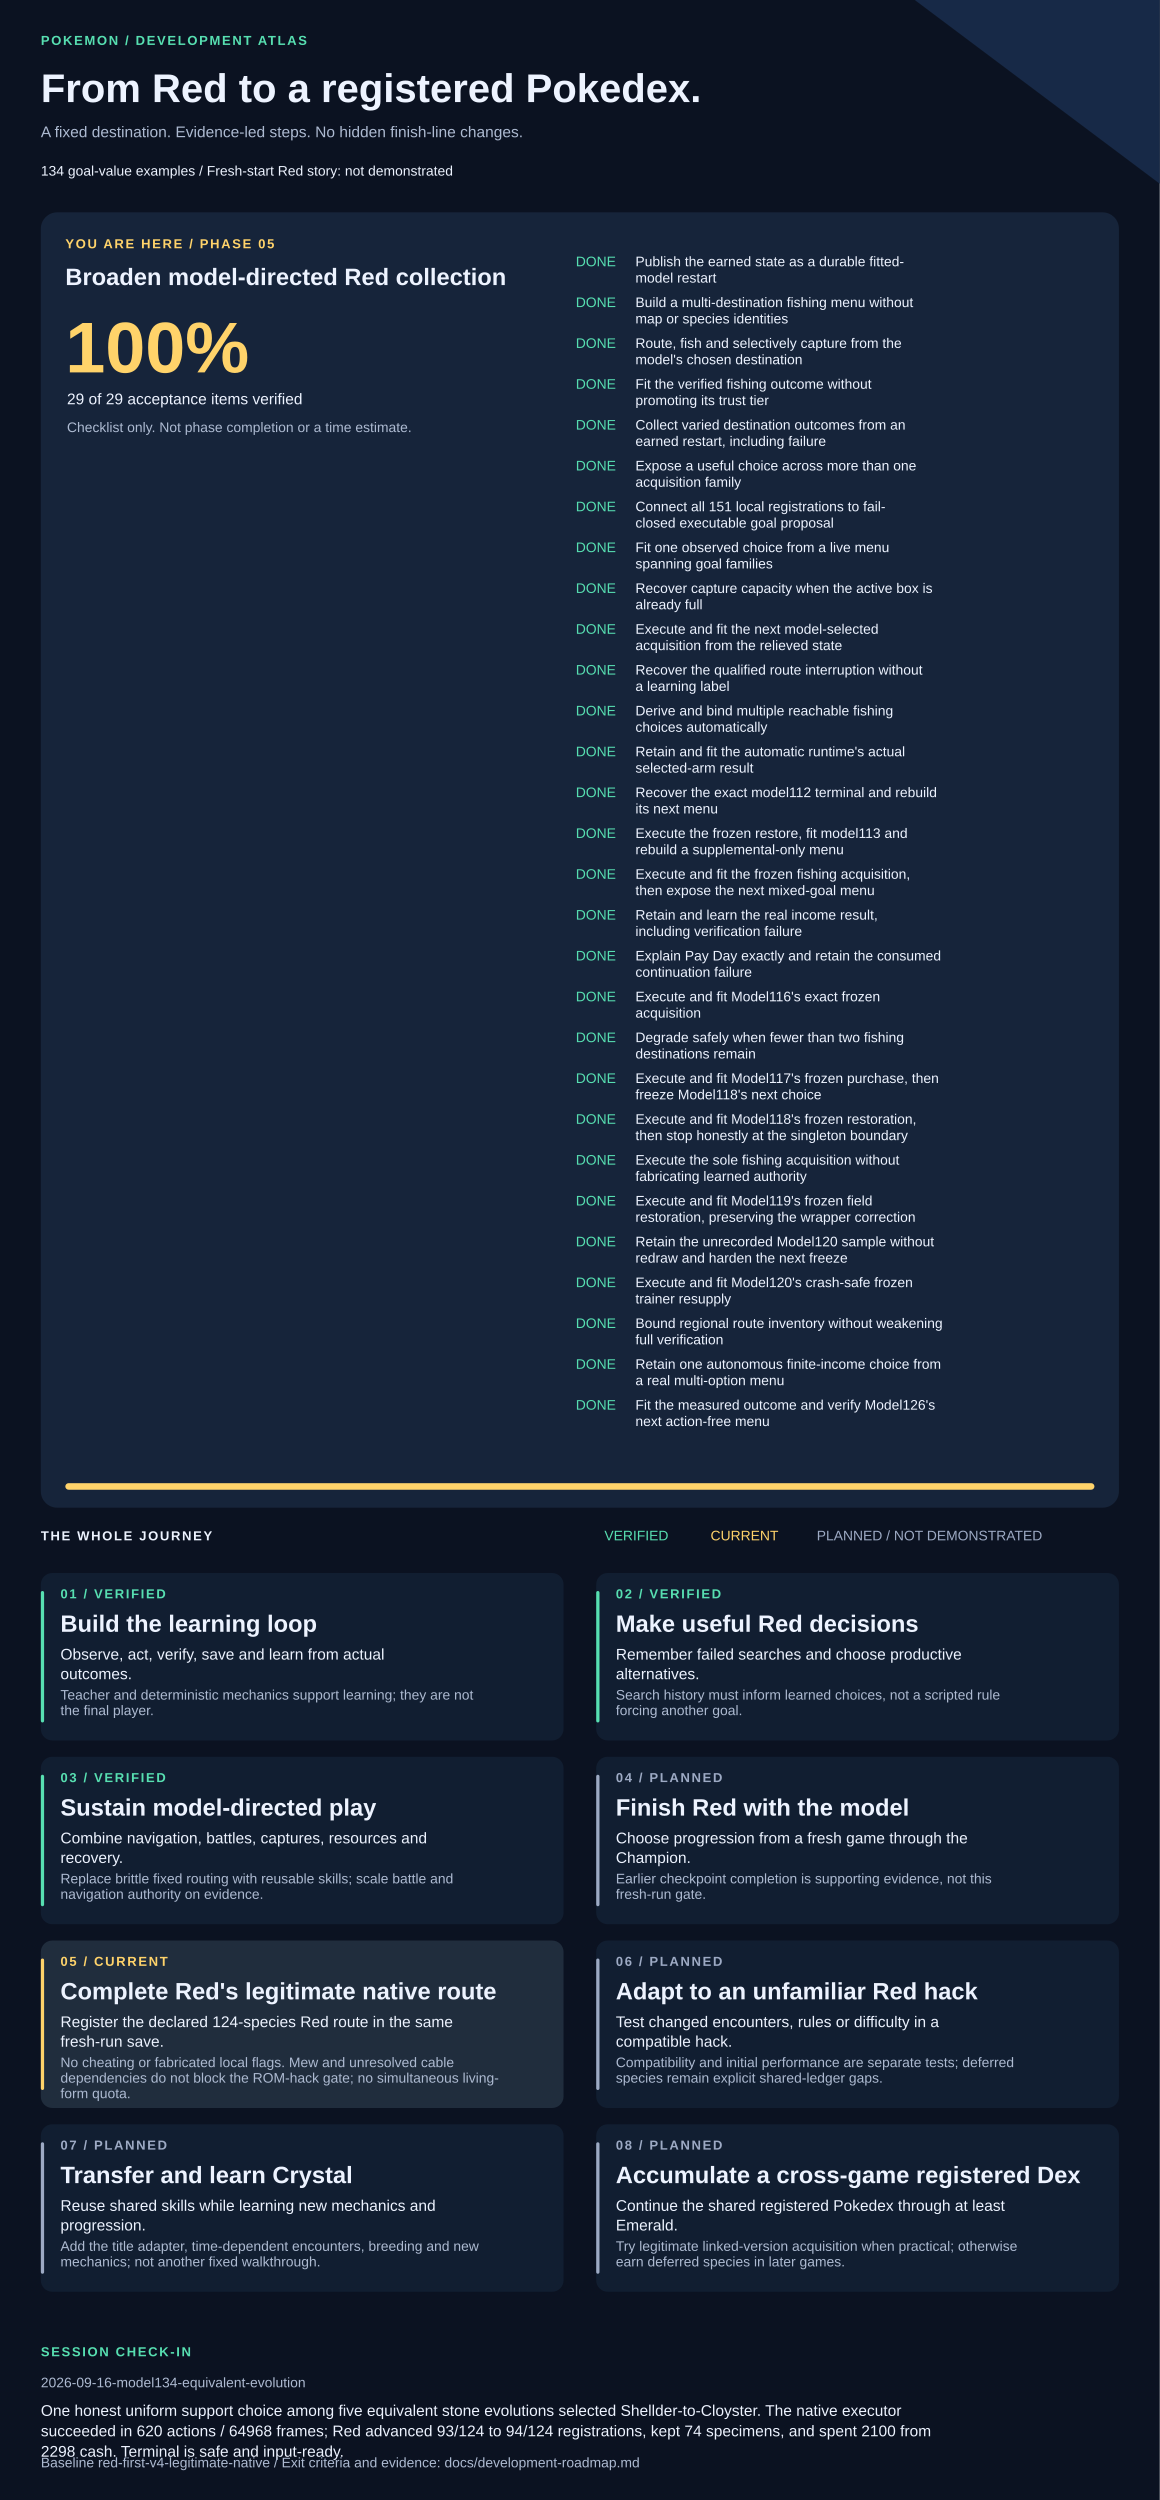
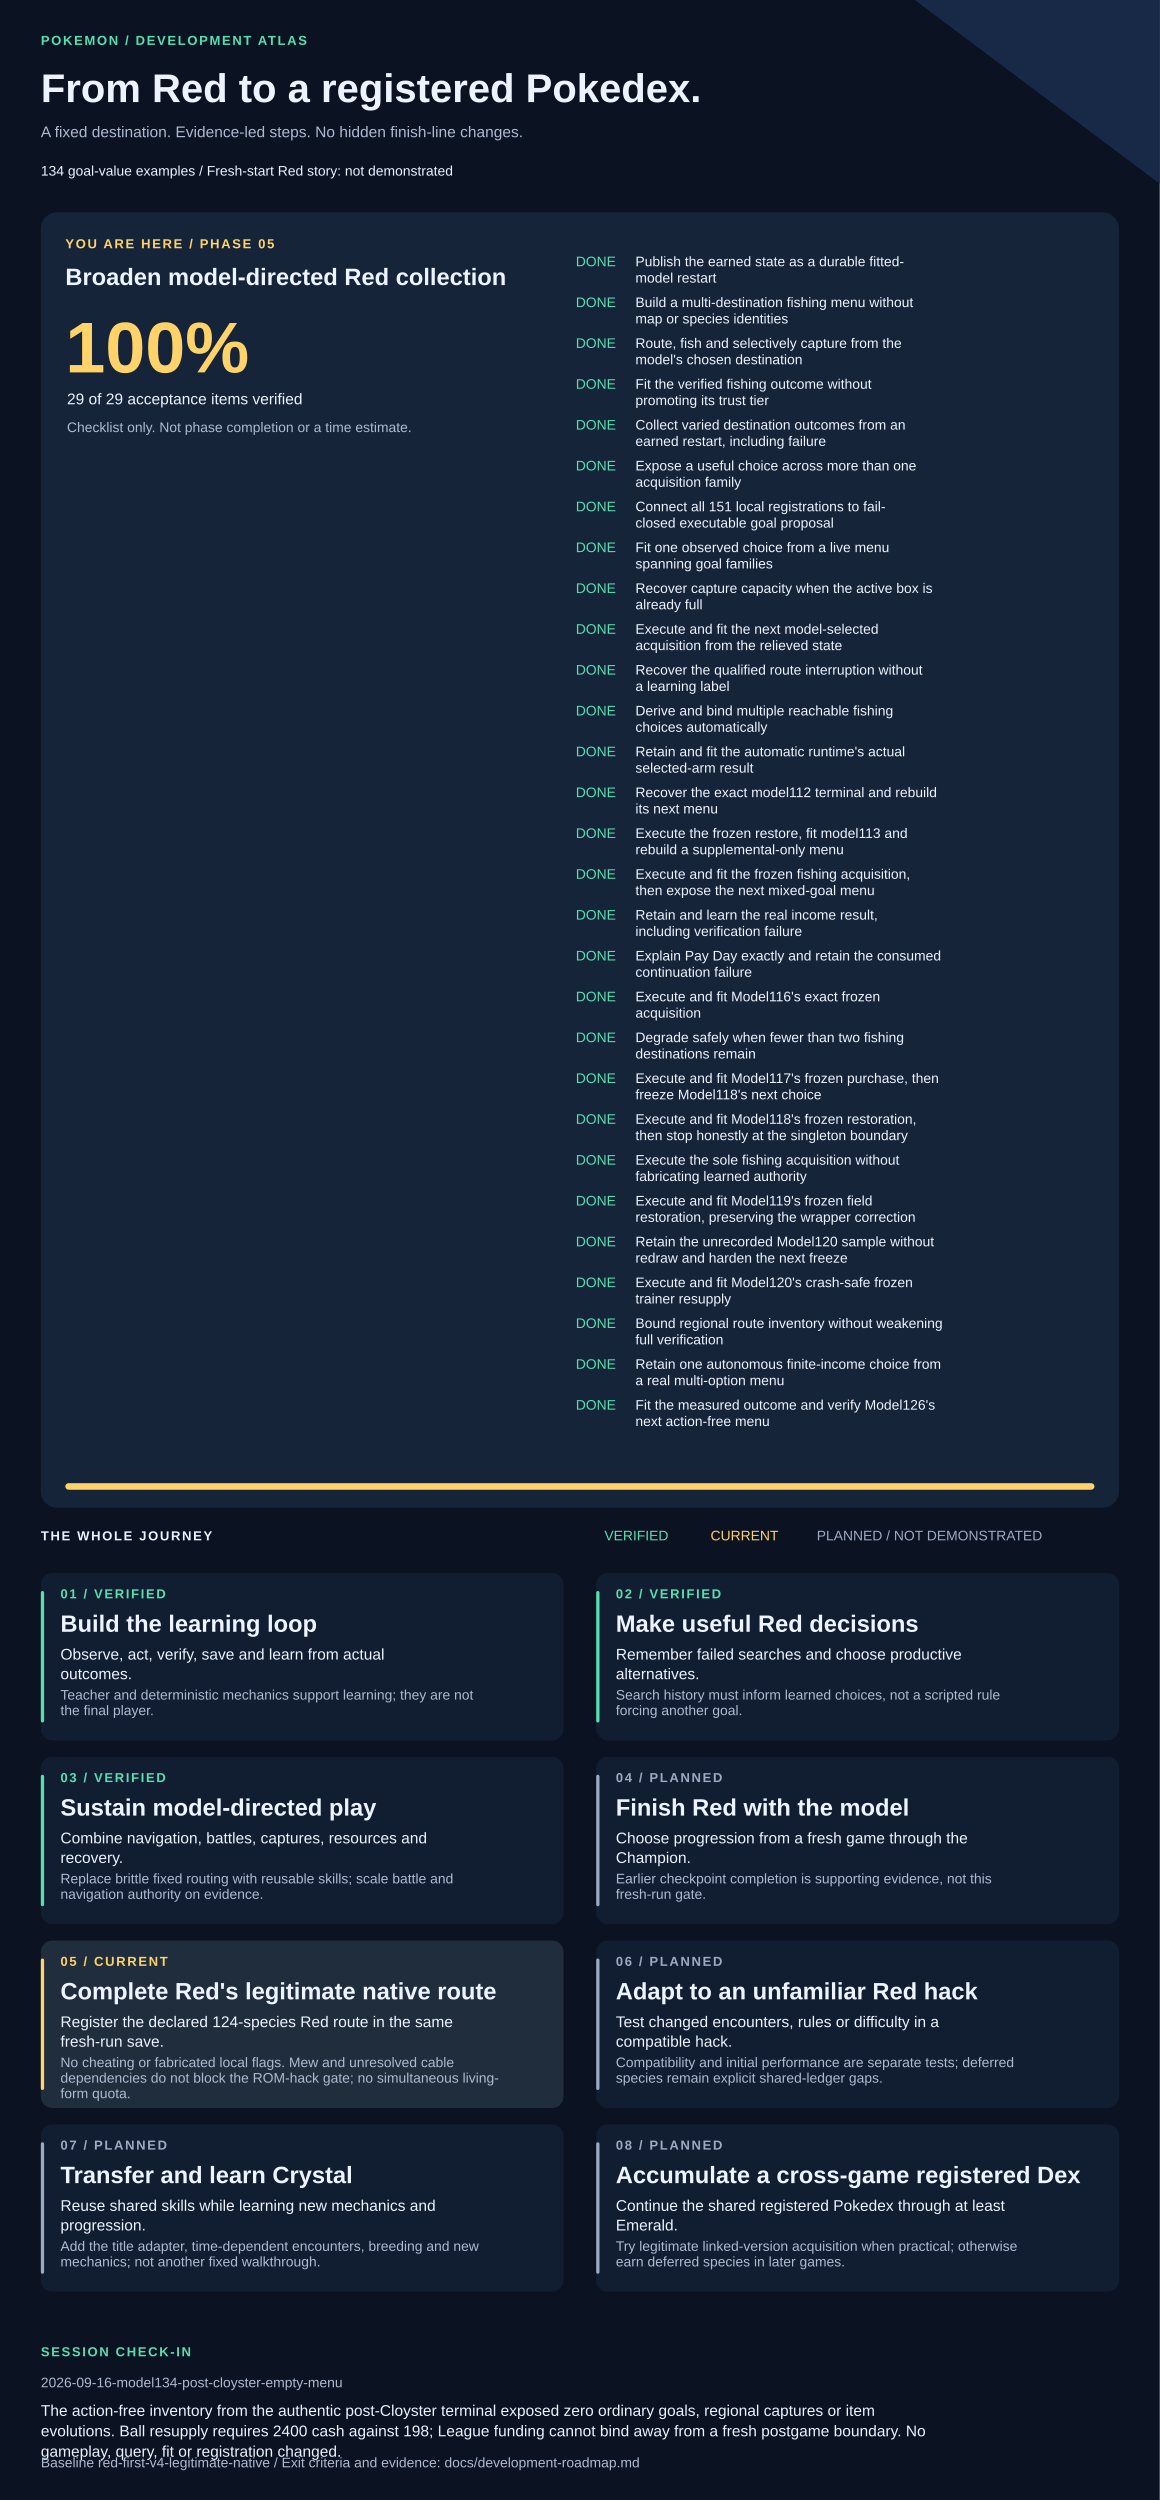
<svg xmlns="http://www.w3.org/2000/svg" width="1420" height="3061" viewBox="0 0 1420 3061" role="img" aria-labelledby="title description">
  <style>text{font-family:Arial,Helvetica,sans-serif;fill:#edf3ff}.muted{fill:#adbad1}.eyebrow{font-size:16px;letter-spacing:2px;font-weight:bold}.heading{font-size:29px;font-weight:bold}.body{font-size:19px}.small{font-size:17px}</style>
  <rect width="1420" height="3061" fill="#0b1221" />
  <path d="M1120 0H1420V225Z" fill="#172947" />
  <text x="50" y="55" class="eyebrow" style="fill:#57dfb1">POKEMON / DEVELOPMENT ATLAS</text>
  <text x="50" y="125" style="font-size:49px;font-weight:bold">From Red to a registered Pokedex.</text>
  <text x="50" y="168" class="body muted">A fixed destination. Evidence-led steps. No hidden finish-line changes.</text>
  <text x="50" y="215" class="small">134 goal-value examples  /  Fresh-start Red story: not demonstrated</text>
  <rect x="50" y="260" width="1320" height="1586" rx="20" fill="#16243a" />
  <text x="80" y="304" class="eyebrow" style="fill:#ffd36a">YOU ARE HERE / PHASE 05</text>
  <text x="80" y="349" class="heading">Broaden model-directed Red collection</text>
  <text x="80" y="456" style="font-size:88px;font-weight:bold;fill:#ffd36a">100%</text>
  <text x="82" y="495" class="body">29 of 29 acceptance items verified</text>
  <text x="82" y="529" class="small muted">Checklist only. Not phase completion or a time estimate.</text>
  <text x="705" y="326" class="small" style="fill:#57dfb1">DONE</text>
  <text x="778" y="326" class="small">Publish the earned state as a durable fitted-</text>
  <text x="778" y="346" class="small">model restart</text>
  <text x="705" y="376" class="small" style="fill:#57dfb1">DONE</text>
  <text x="778" y="376" class="small">Build a multi-destination fishing menu without</text>
  <text x="778" y="396" class="small">map or species identities</text>
  <text x="705" y="426" class="small" style="fill:#57dfb1">DONE</text>
  <text x="778" y="426" class="small">Route, fish and selectively capture from the</text>
  <text x="778" y="446" class="small">model's chosen destination</text>
  <text x="705" y="476" class="small" style="fill:#57dfb1">DONE</text>
  <text x="778" y="476" class="small">Fit the verified fishing outcome without</text>
  <text x="778" y="496" class="small">promoting its trust tier</text>
  <text x="705" y="526" class="small" style="fill:#57dfb1">DONE</text>
  <text x="778" y="526" class="small">Collect varied destination outcomes from an</text>
  <text x="778" y="546" class="small">earned restart, including failure</text>
  <text x="705" y="576" class="small" style="fill:#57dfb1">DONE</text>
  <text x="778" y="576" class="small">Expose a useful choice across more than one</text>
  <text x="778" y="596" class="small">acquisition family</text>
  <text x="705" y="626" class="small" style="fill:#57dfb1">DONE</text>
  <text x="778" y="626" class="small">Connect all 151 local registrations to fail-</text>
  <text x="778" y="646" class="small">closed executable goal proposal</text>
  <text x="705" y="676" class="small" style="fill:#57dfb1">DONE</text>
  <text x="778" y="676" class="small">Fit one observed choice from a live menu</text>
  <text x="778" y="696" class="small">spanning goal families</text>
  <text x="705" y="726" class="small" style="fill:#57dfb1">DONE</text>
  <text x="778" y="726" class="small">Recover capture capacity when the active box is</text>
  <text x="778" y="746" class="small">already full</text>
  <text x="705" y="776" class="small" style="fill:#57dfb1">DONE</text>
  <text x="778" y="776" class="small">Execute and fit the next model-selected</text>
  <text x="778" y="796" class="small">acquisition from the relieved state</text>
  <text x="705" y="826" class="small" style="fill:#57dfb1">DONE</text>
  <text x="778" y="826" class="small">Recover the qualified route interruption without</text>
  <text x="778" y="846" class="small">a learning label</text>
  <text x="705" y="876" class="small" style="fill:#57dfb1">DONE</text>
  <text x="778" y="876" class="small">Derive and bind multiple reachable fishing</text>
  <text x="778" y="896" class="small">choices automatically</text>
  <text x="705" y="926" class="small" style="fill:#57dfb1">DONE</text>
  <text x="778" y="926" class="small">Retain and fit the automatic runtime's actual</text>
  <text x="778" y="946" class="small">selected-arm result</text>
  <text x="705" y="976" class="small" style="fill:#57dfb1">DONE</text>
  <text x="778" y="976" class="small">Recover the exact model112 terminal and rebuild</text>
  <text x="778" y="996" class="small">its next menu</text>
  <text x="705" y="1026" class="small" style="fill:#57dfb1">DONE</text>
  <text x="778" y="1026" class="small">Execute the frozen restore, fit model113 and</text>
  <text x="778" y="1046" class="small">rebuild a supplemental-only menu</text>
  <text x="705" y="1076" class="small" style="fill:#57dfb1">DONE</text>
  <text x="778" y="1076" class="small">Execute and fit the frozen fishing acquisition,</text>
  <text x="778" y="1096" class="small">then expose the next mixed-goal menu</text>
  <text x="705" y="1126" class="small" style="fill:#57dfb1">DONE</text>
  <text x="778" y="1126" class="small">Retain and learn the real income result,</text>
  <text x="778" y="1146" class="small">including verification failure</text>
  <text x="705" y="1176" class="small" style="fill:#57dfb1">DONE</text>
  <text x="778" y="1176" class="small">Explain Pay Day exactly and retain the consumed</text>
  <text x="778" y="1196" class="small">continuation failure</text>
  <text x="705" y="1226" class="small" style="fill:#57dfb1">DONE</text>
  <text x="778" y="1226" class="small">Execute and fit Model116's exact frozen</text>
  <text x="778" y="1246" class="small">acquisition</text>
  <text x="705" y="1276" class="small" style="fill:#57dfb1">DONE</text>
  <text x="778" y="1276" class="small">Degrade safely when fewer than two fishing</text>
  <text x="778" y="1296" class="small">destinations remain</text>
  <text x="705" y="1326" class="small" style="fill:#57dfb1">DONE</text>
  <text x="778" y="1326" class="small">Execute and fit Model117's frozen purchase, then</text>
  <text x="778" y="1346" class="small">freeze Model118's next choice</text>
  <text x="705" y="1376" class="small" style="fill:#57dfb1">DONE</text>
  <text x="778" y="1376" class="small">Execute and fit Model118's frozen restoration,</text>
  <text x="778" y="1396" class="small">then stop honestly at the singleton boundary</text>
  <text x="705" y="1426" class="small" style="fill:#57dfb1">DONE</text>
  <text x="778" y="1426" class="small">Execute the sole fishing acquisition without</text>
  <text x="778" y="1446" class="small">fabricating learned authority</text>
  <text x="705" y="1476" class="small" style="fill:#57dfb1">DONE</text>
  <text x="778" y="1476" class="small">Execute and fit Model119's frozen field</text>
  <text x="778" y="1496" class="small">restoration, preserving the wrapper correction</text>
  <text x="705" y="1526" class="small" style="fill:#57dfb1">DONE</text>
  <text x="778" y="1526" class="small">Retain the unrecorded Model120 sample without</text>
  <text x="778" y="1546" class="small">redraw and harden the next freeze</text>
  <text x="705" y="1576" class="small" style="fill:#57dfb1">DONE</text>
  <text x="778" y="1576" class="small">Execute and fit Model120's crash-safe frozen</text>
  <text x="778" y="1596" class="small">trainer resupply</text>
  <text x="705" y="1626" class="small" style="fill:#57dfb1">DONE</text>
  <text x="778" y="1626" class="small">Bound regional route inventory without weakening</text>
  <text x="778" y="1646" class="small">full verification</text>
  <text x="705" y="1676" class="small" style="fill:#57dfb1">DONE</text>
  <text x="778" y="1676" class="small">Retain one autonomous finite-income choice from</text>
  <text x="778" y="1696" class="small">a real multi-option menu</text>
  <text x="705" y="1726" class="small" style="fill:#57dfb1">DONE</text>
  <text x="778" y="1726" class="small">Fit the measured outcome and verify Model126's</text>
  <text x="778" y="1746" class="small">next action-free menu</text>
  <rect x="80" y="1816" width="1260" height="8" rx="4" fill="#293b55" />
  <rect x="80" y="1816" width="1260" height="8" rx="4" fill="#ffd36a" />
  <text x="50" y="1886" class="eyebrow">THE WHOLE JOURNEY</text>
  <text x="740" y="1886" class="small" style="fill:#57dfb1">VERIFIED</text>
  <text x="870" y="1886" class="small" style="fill:#ffd36a">CURRENT</text>
  <text x="1000" y="1886" class="small" style="fill:#9daac4">PLANNED / NOT DEMONSTRATED</text>
  <rect x="50" y="1926" width="640" height="205" rx="14" fill="#111e31" />
  <rect x="50" y="1948" width="4" height="161" rx="2" fill="#57dfb1" />
  <text x="74" y="1957" class="eyebrow" style="fill:#57dfb1">01 / VERIFIED</text>
  <text x="74" y="1998" class="heading">Build the learning loop</text>
  <text x="74" y="2032" class="body">Observe, act, verify, save and learn from actual</text>
  <text x="74" y="2056" class="body">outcomes.</text>
  <text x="74" y="2081" class="small muted">Teacher and deterministic mechanics support learning; they are not</text>
  <text x="74" y="2100" class="small muted">the final player.</text>
  <rect x="730" y="1926" width="640" height="205" rx="14" fill="#111e31" />
  <rect x="730" y="1948" width="4" height="161" rx="2" fill="#57dfb1" />
  <text x="754" y="1957" class="eyebrow" style="fill:#57dfb1">02 / VERIFIED</text>
  <text x="754" y="1998" class="heading">Make useful Red decisions</text>
  <text x="754" y="2032" class="body">Remember failed searches and choose productive</text>
  <text x="754" y="2056" class="body">alternatives.</text>
  <text x="754" y="2081" class="small muted">Search history must inform learned choices, not a scripted rule</text>
  <text x="754" y="2100" class="small muted">forcing another goal.</text>
  <rect x="50" y="2151" width="640" height="205" rx="14" fill="#111e31" />
  <rect x="50" y="2173" width="4" height="161" rx="2" fill="#57dfb1" />
  <text x="74" y="2182" class="eyebrow" style="fill:#57dfb1">03 / VERIFIED</text>
  <text x="74" y="2223" class="heading">Sustain model-directed play</text>
  <text x="74" y="2257" class="body">Combine navigation, battles, captures, resources and</text>
  <text x="74" y="2281" class="body">recovery.</text>
  <text x="74" y="2306" class="small muted">Replace brittle fixed routing with reusable skills; scale battle and</text>
  <text x="74" y="2325" class="small muted">navigation authority on evidence.</text>
  <rect x="730" y="2151" width="640" height="205" rx="14" fill="#111e31" />
  <rect x="730" y="2173" width="4" height="161" rx="2" fill="#9daac4" />
  <text x="754" y="2182" class="eyebrow" style="fill:#9daac4">04 / PLANNED</text>
  <text x="754" y="2223" class="heading">Finish Red with the model</text>
  <text x="754" y="2257" class="body">Choose progression from a fresh game through the</text>
  <text x="754" y="2281" class="body">Champion.</text>
  <text x="754" y="2306" class="small muted">Earlier checkpoint completion is supporting evidence, not this</text>
  <text x="754" y="2325" class="small muted">fresh-run gate.</text>
  <rect x="50" y="2376" width="640" height="205" rx="14" fill="#202d3d" />
  <rect x="50" y="2398" width="4" height="161" rx="2" fill="#ffd36a" />
  <text x="74" y="2407" class="eyebrow" style="fill:#ffd36a">05 / CURRENT</text>
  <text x="74" y="2448" class="heading">Complete Red's legitimate native route</text>
  <text x="74" y="2482" class="body">Register the declared 124-species Red route in the same</text>
  <text x="74" y="2506" class="body">fresh-run save.</text>
  <text x="74" y="2531" class="small muted">No cheating or fabricated local flags. Mew and unresolved cable</text>
  <text x="74" y="2550" class="small muted">dependencies do not block the ROM-hack gate; no simultaneous living-</text>
  <text x="74" y="2569" class="small muted">form quota.</text>
  <rect x="730" y="2376" width="640" height="205" rx="14" fill="#111e31" />
  <rect x="730" y="2398" width="4" height="161" rx="2" fill="#9daac4" />
  <text x="754" y="2407" class="eyebrow" style="fill:#9daac4">06 / PLANNED</text>
  <text x="754" y="2448" class="heading">Adapt to an unfamiliar Red hack</text>
  <text x="754" y="2482" class="body">Test changed encounters, rules or difficulty in a</text>
  <text x="754" y="2506" class="body">compatible hack.</text>
  <text x="754" y="2531" class="small muted">Compatibility and initial performance are separate tests; deferred</text>
  <text x="754" y="2550" class="small muted">species remain explicit shared-ledger gaps.</text>
  <rect x="50" y="2601" width="640" height="205" rx="14" fill="#111e31" />
  <rect x="50" y="2623" width="4" height="161" rx="2" fill="#9daac4" />
  <text x="74" y="2632" class="eyebrow" style="fill:#9daac4">07 / PLANNED</text>
  <text x="74" y="2673" class="heading">Transfer and learn Crystal</text>
  <text x="74" y="2707" class="body">Reuse shared skills while learning new mechanics and</text>
  <text x="74" y="2731" class="body">progression.</text>
  <text x="74" y="2756" class="small muted">Add the title adapter, time-dependent encounters, breeding and new</text>
  <text x="74" y="2775" class="small muted">mechanics; not another fixed walkthrough.</text>
  <rect x="730" y="2601" width="640" height="205" rx="14" fill="#111e31" />
  <rect x="730" y="2623" width="4" height="161" rx="2" fill="#9daac4" />
  <text x="754" y="2632" class="eyebrow" style="fill:#9daac4">08 / PLANNED</text>
  <text x="754" y="2673" class="heading">Accumulate a cross-game registered Dex</text>
  <text x="754" y="2707" class="body">Continue the shared registered Pokedex through at least</text>
  <text x="754" y="2731" class="body">Emerald.</text>
  <text x="754" y="2756" class="small muted">Try legitimate linked-version acquisition when practical; otherwise</text>
  <text x="754" y="2775" class="small muted">earn deferred species in later games.</text>
  <text x="50" y="2885" class="eyebrow" style="fill:#57dfb1">SESSION CHECK-IN</text>
-   <text x="50" y="2923" class="small muted">2026-09-16-model134-equivalent-evolution</text>
-   <text x="50" y="2958" class="body">One honest uniform support choice among five equivalent stone evolutions selected Shellder-to-Cloyster. The native executor</text>
-   <text x="50" y="2983" class="body">succeeded in 620 actions / 64968 frames; Red advanced 93/124 to 94/124 registrations, kept 74 specimens, and spent 2100 from</text>
-   <text x="50" y="3008" class="body">2298 cash. Terminal is safe and input-ready.</text>
+   <text x="50" y="2923" class="small muted">2026-09-16-model134-post-cloyster-empty-menu</text>
+   <text x="50" y="2958" class="body">The action-free inventory from the authentic post-Cloyster terminal exposed zero ordinary goals, regional captures or item</text>
+   <text x="50" y="2983" class="body">evolutions. Ball resupply requires 2400 cash against 198; League funding cannot bind away from a fresh postgame boundary. No</text>
+   <text x="50" y="3008" class="body">gameplay, query, fit or registration changed.</text>
  <text x="50" y="3021" class="small muted">Baseline red-first-v4-legitimate-native / Exit criteria and evidence: docs/development-roadmap.md</text>
</svg>
